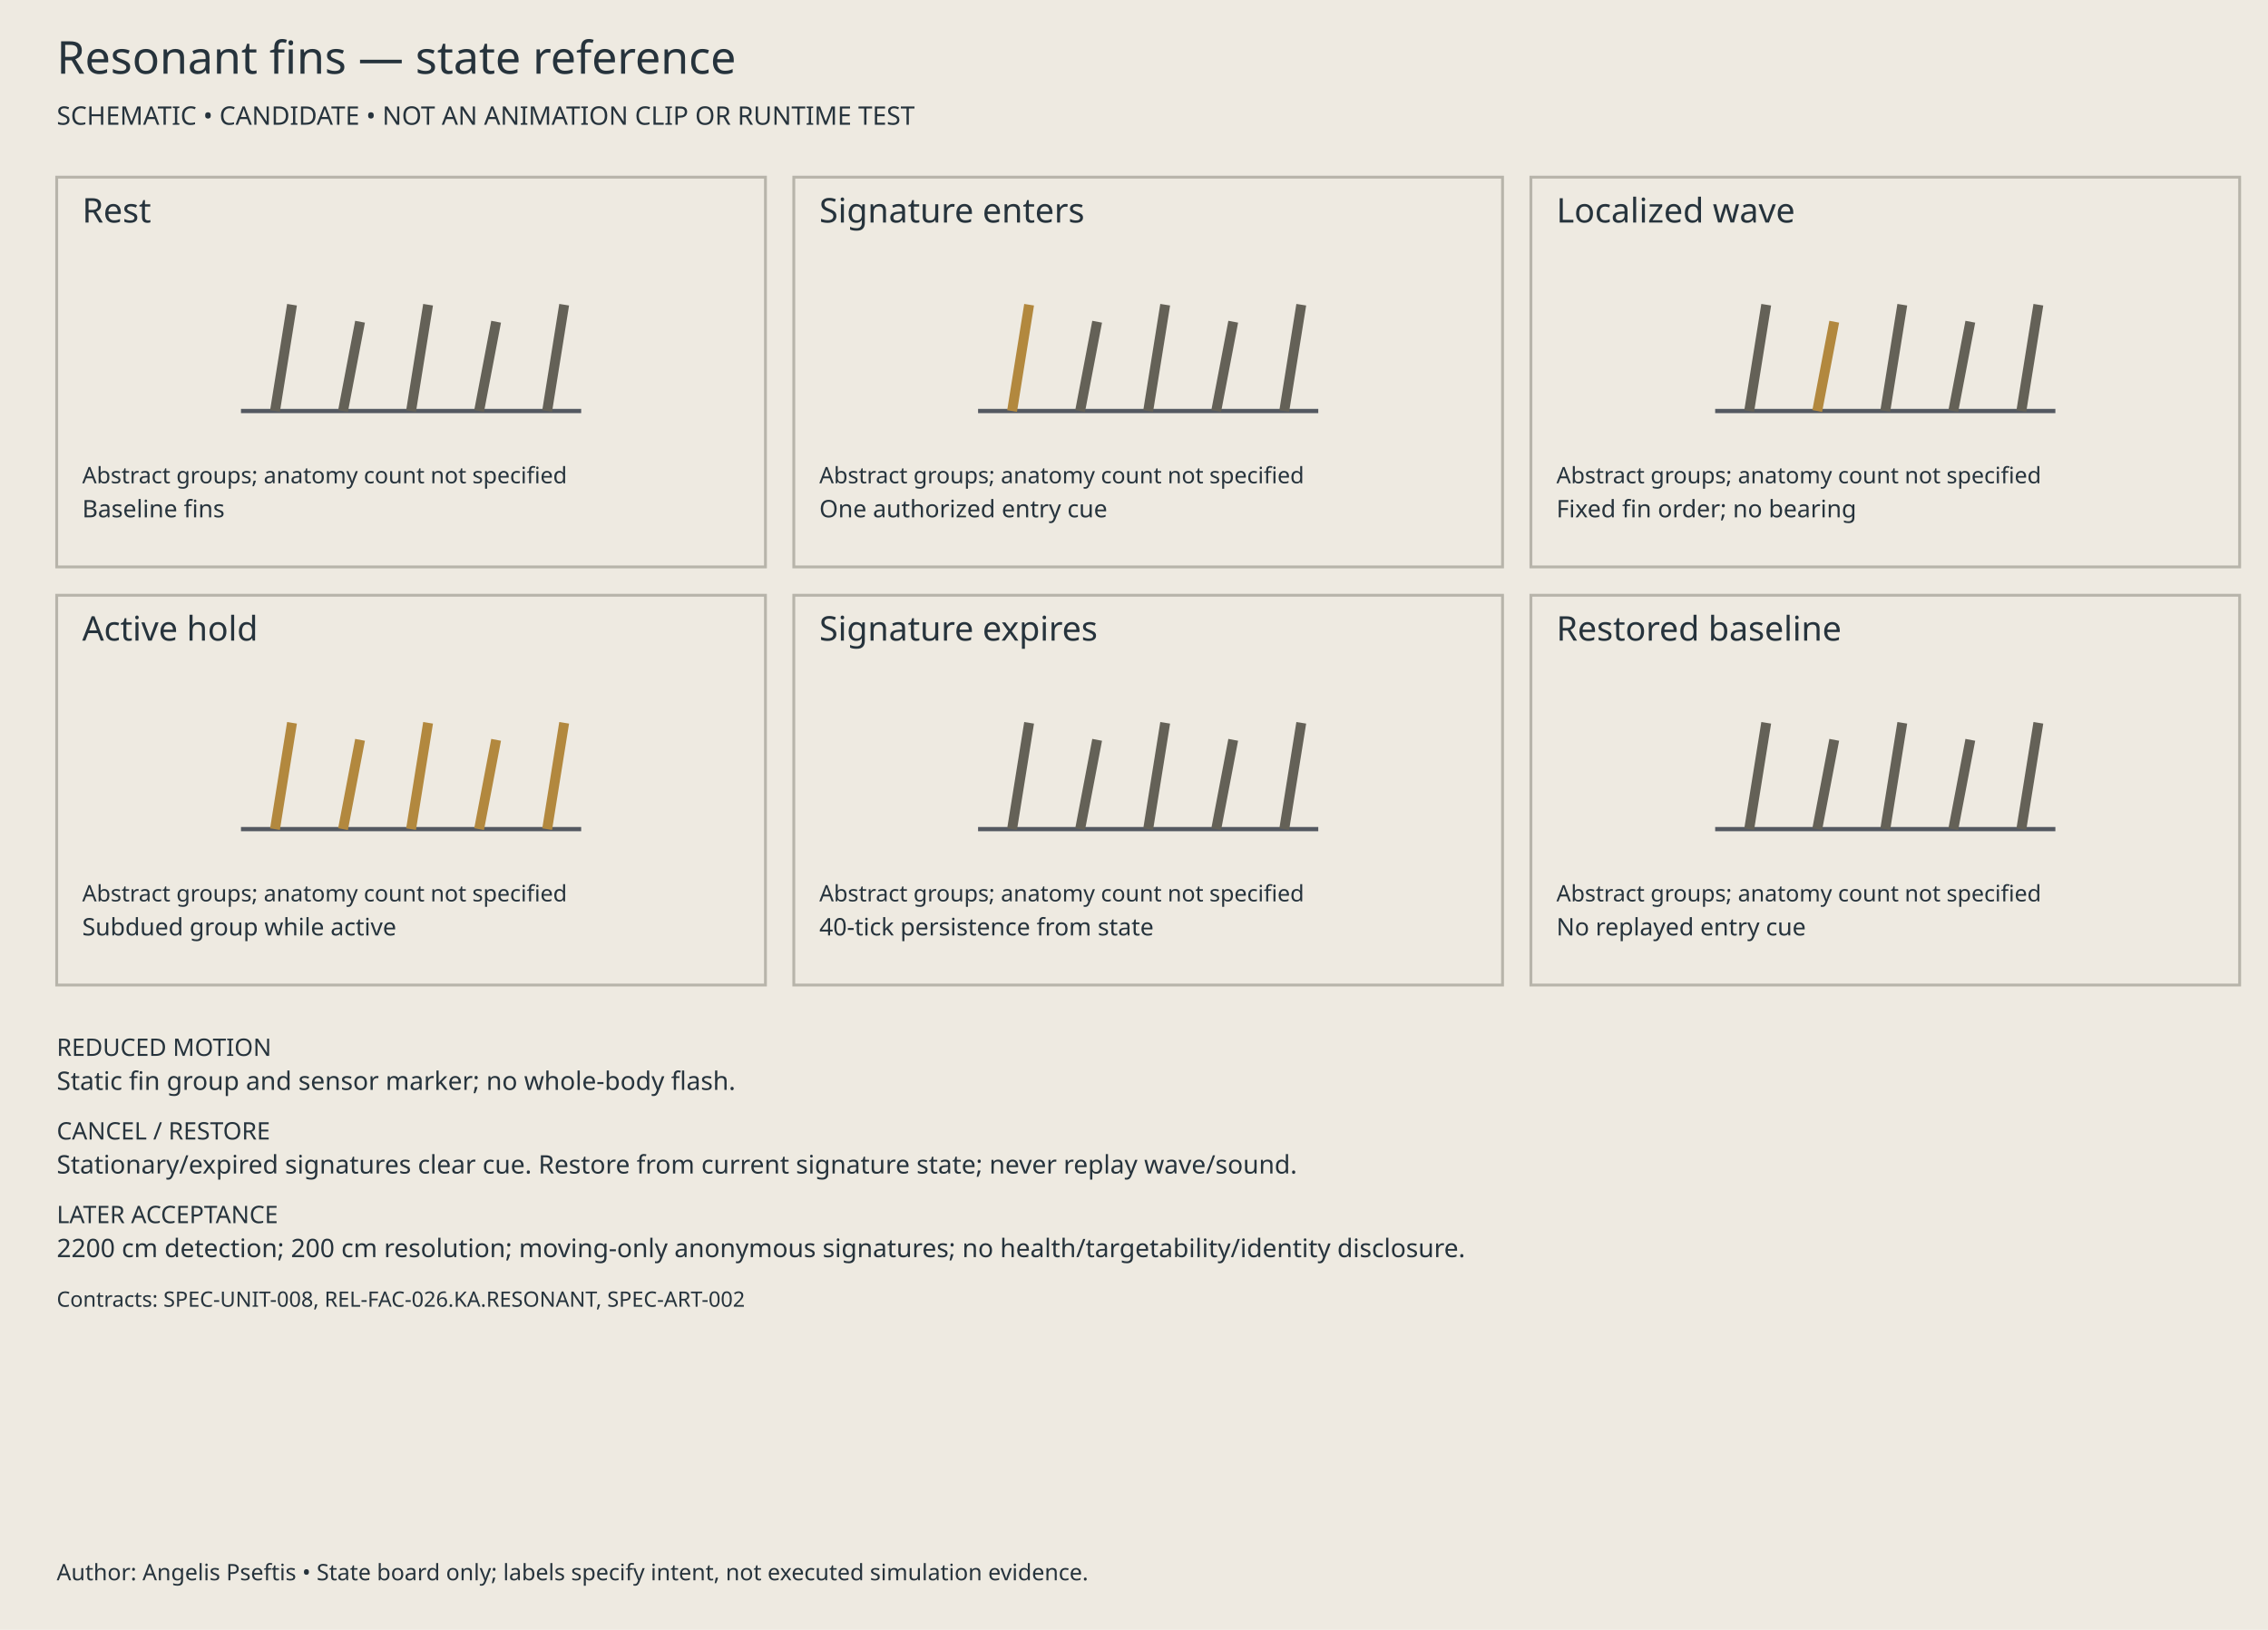
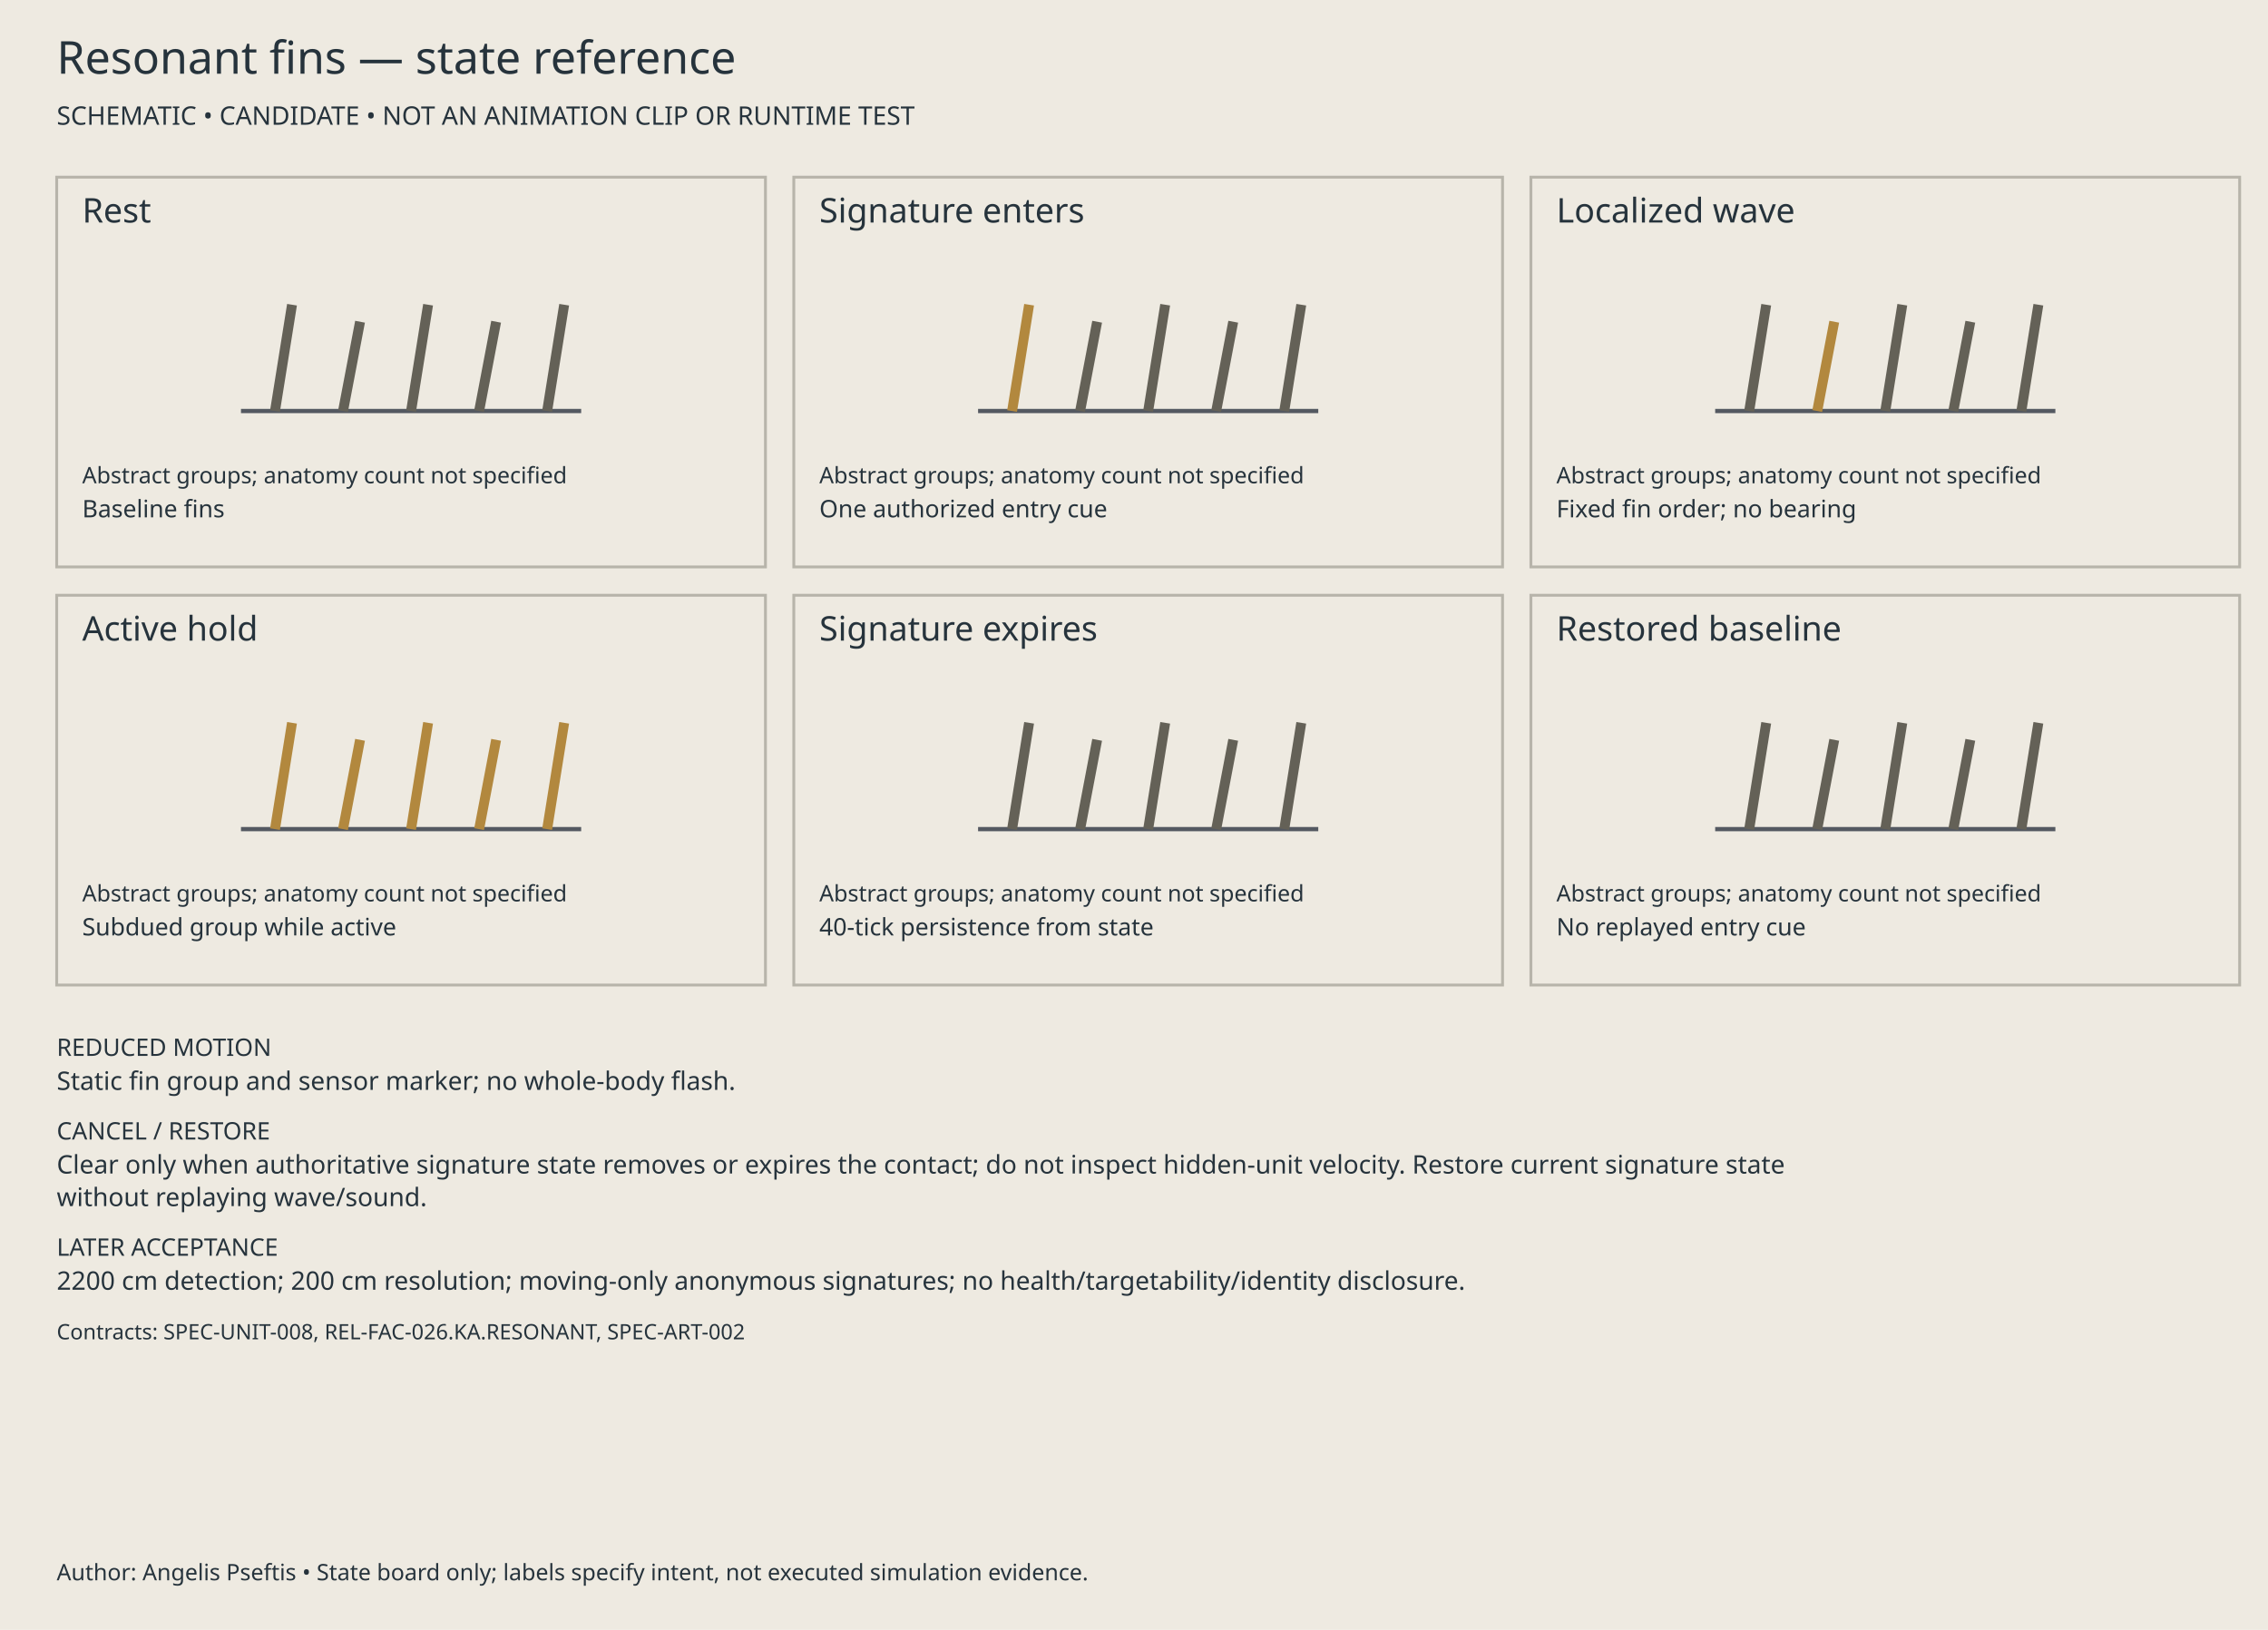
<svg xmlns="http://www.w3.org/2000/svg" width="1600" height="1150" viewBox="0 0 1600 1150">
  <rect width="1600" height="1150" fill="#eeeae1" />
  <text x="40" y="52" font-family="sans-serif" font-size="32" fill="#26333c">Resonant fins — state reference</text>
  <text x="40" y="88" font-family="sans-serif" font-size="18" fill="#26333c">SCHEMATIC • CANDIDATE • NOT AN ANIMATION CLIP OR RUNTIME TEST</text>
  <rect x="40" y="125" width="500" height="275" stroke="#b7b4aa" stroke-width="2" fill="none" />
  <text x="58" y="157" font-family="sans-serif" font-size="24" fill="#26333c">Rest</text>
  <path d="M170,290 L410,290" fill="none" stroke="#545961" stroke-width="3" />
  <path d="M194,290 L206,215" fill="none" stroke="#646157" stroke-width="7" />
  <path d="M242,290 L254,227" fill="none" stroke="#646157" stroke-width="7" />
  <path d="M290,290 L302,215" fill="none" stroke="#646157" stroke-width="7" />
  <path d="M338,290 L350,227" fill="none" stroke="#646157" stroke-width="7" />
  <path d="M386,290 L398,215" fill="none" stroke="#646157" stroke-width="7" />
  <text x="58" y="341" font-family="sans-serif" font-size="16" fill="#26333c">Abstract groups; anatomy count not specified</text>
  <text x="58" y="365" font-family="sans-serif" font-size="17" fill="#26333c">Baseline fins</text>
  <rect x="560" y="125" width="500" height="275" stroke="#b7b4aa" stroke-width="2" fill="none" />
  <text x="578" y="157" font-family="sans-serif" font-size="24" fill="#26333c">Signature enters</text>
  <path d="M690,290 L930,290" fill="none" stroke="#545961" stroke-width="3" />
  <path d="M714,290 L726,215" fill="none" stroke="#b2883e" stroke-width="7" />
  <path d="M762,290 L774,227" fill="none" stroke="#646157" stroke-width="7" />
  <path d="M810,290 L822,215" fill="none" stroke="#646157" stroke-width="7" />
  <path d="M858,290 L870,227" fill="none" stroke="#646157" stroke-width="7" />
  <path d="M906,290 L918,215" fill="none" stroke="#646157" stroke-width="7" />
  <text x="578" y="341" font-family="sans-serif" font-size="16" fill="#26333c">Abstract groups; anatomy count not specified</text>
  <text x="578" y="365" font-family="sans-serif" font-size="17" fill="#26333c">One authorized entry cue</text>
  <rect x="1080" y="125" width="500" height="275" stroke="#b7b4aa" stroke-width="2" fill="none" />
  <text x="1098" y="157" font-family="sans-serif" font-size="24" fill="#26333c">Localized wave</text>
  <path d="M1210,290 L1450,290" fill="none" stroke="#545961" stroke-width="3" />
  <path d="M1234,290 L1246,215" fill="none" stroke="#646157" stroke-width="7" />
  <path d="M1282,290 L1294,227" fill="none" stroke="#b2883e" stroke-width="7" />
  <path d="M1330,290 L1342,215" fill="none" stroke="#646157" stroke-width="7" />
  <path d="M1378,290 L1390,227" fill="none" stroke="#646157" stroke-width="7" />
  <path d="M1426,290 L1438,215" fill="none" stroke="#646157" stroke-width="7" />
  <text x="1098" y="341" font-family="sans-serif" font-size="16" fill="#26333c">Abstract groups; anatomy count not specified</text>
  <text x="1098" y="365" font-family="sans-serif" font-size="17" fill="#26333c">Fixed fin order; no bearing</text>
  <rect x="40" y="420" width="500" height="275" stroke="#b7b4aa" stroke-width="2" fill="none" />
  <text x="58" y="452" font-family="sans-serif" font-size="24" fill="#26333c">Active hold</text>
  <path d="M170,585 L410,585" fill="none" stroke="#545961" stroke-width="3" />
  <path d="M194,585 L206,510" fill="none" stroke="#b2883e" stroke-width="7" />
  <path d="M242,585 L254,522" fill="none" stroke="#b2883e" stroke-width="7" />
  <path d="M290,585 L302,510" fill="none" stroke="#b2883e" stroke-width="7" />
  <path d="M338,585 L350,522" fill="none" stroke="#b2883e" stroke-width="7" />
  <path d="M386,585 L398,510" fill="none" stroke="#b2883e" stroke-width="7" />
  <text x="58" y="636" font-family="sans-serif" font-size="16" fill="#26333c">Abstract groups; anatomy count not specified</text>
  <text x="58" y="660" font-family="sans-serif" font-size="17" fill="#26333c">Subdued group while active</text>
  <rect x="560" y="420" width="500" height="275" stroke="#b7b4aa" stroke-width="2" fill="none" />
  <text x="578" y="452" font-family="sans-serif" font-size="24" fill="#26333c">Signature expires</text>
  <path d="M690,585 L930,585" fill="none" stroke="#545961" stroke-width="3" />
  <path d="M714,585 L726,510" fill="none" stroke="#646157" stroke-width="7" />
  <path d="M762,585 L774,522" fill="none" stroke="#646157" stroke-width="7" />
  <path d="M810,585 L822,510" fill="none" stroke="#646157" stroke-width="7" />
  <path d="M858,585 L870,522" fill="none" stroke="#646157" stroke-width="7" />
  <path d="M906,585 L918,510" fill="none" stroke="#646157" stroke-width="7" />
  <text x="578" y="636" font-family="sans-serif" font-size="16" fill="#26333c">Abstract groups; anatomy count not specified</text>
  <text x="578" y="660" font-family="sans-serif" font-size="17" fill="#26333c">40-tick persistence from state</text>
  <rect x="1080" y="420" width="500" height="275" stroke="#b7b4aa" stroke-width="2" fill="none" />
  <text x="1098" y="452" font-family="sans-serif" font-size="24" fill="#26333c">Restored baseline</text>
  <path d="M1210,585 L1450,585" fill="none" stroke="#545961" stroke-width="3" />
  <path d="M1234,585 L1246,510" fill="none" stroke="#646157" stroke-width="7" />
  <path d="M1282,585 L1294,522" fill="none" stroke="#646157" stroke-width="7" />
  <path d="M1330,585 L1342,510" fill="none" stroke="#646157" stroke-width="7" />
  <path d="M1378,585 L1390,522" fill="none" stroke="#646157" stroke-width="7" />
  <path d="M1426,585 L1438,510" fill="none" stroke="#646157" stroke-width="7" />
  <text x="1098" y="636" font-family="sans-serif" font-size="16" fill="#26333c">Abstract groups; anatomy count not specified</text>
  <text x="1098" y="660" font-family="sans-serif" font-size="17" fill="#26333c">No replayed entry cue</text>
  <text x="40" y="745" font-family="sans-serif" font-size="17" fill="#26333c">REDUCED MOTION</text>
  <text x="40" y="769" font-family="sans-serif" font-size="18" fill="#26333c">Static fin group and sensor marker; no whole-body flash.</text>
  <text x="40" y="804" font-family="sans-serif" font-size="17" fill="#26333c">CANCEL / RESTORE</text>
-   <text x="40" y="828" font-family="sans-serif" font-size="18" fill="#26333c">Stationary/expired signatures clear cue. Restore from current signature state; never replay wave/sound.</text>
-   <text x="40" y="863" font-family="sans-serif" font-size="17" fill="#26333c">LATER ACCEPTANCE</text>
-   <text x="40" y="887" font-family="sans-serif" font-size="18" fill="#26333c">2200 cm detection; 200 cm resolution; moving-only anonymous signatures; no health/targetability/identity disclosure.</text>
-   <text x="40" y="922" font-family="sans-serif" font-size="15" fill="#26333c">Contracts: SPEC-UNIT-008, REL-FAC-026.KA.RESONANT, SPEC-ART-002</text>
+   <text x="40" y="828" font-family="sans-serif" font-size="18" fill="#26333c">Clear only when authoritative signature state removes or expires the contact; do not inspect hidden-unit velocity. Restore current signature state</text>
+   <text x="40" y="851" font-family="sans-serif" font-size="18" fill="#26333c">without replaying wave/sound.</text>
+   <text x="40" y="886" font-family="sans-serif" font-size="17" fill="#26333c">LATER ACCEPTANCE</text>
+   <text x="40" y="910" font-family="sans-serif" font-size="18" fill="#26333c">2200 cm detection; 200 cm resolution; moving-only anonymous signatures; no health/targetability/identity disclosure.</text>
+   <text x="40" y="945" font-family="sans-serif" font-size="15" fill="#26333c">Contracts: SPEC-UNIT-008, REL-FAC-026.KA.RESONANT, SPEC-ART-002</text>
  <text x="40" y="1115" font-family="sans-serif" font-size="16" fill="#26333c">Author: Angelis Pseftis • State board only; labels specify intent, not executed simulation evidence.</text>
</svg>
